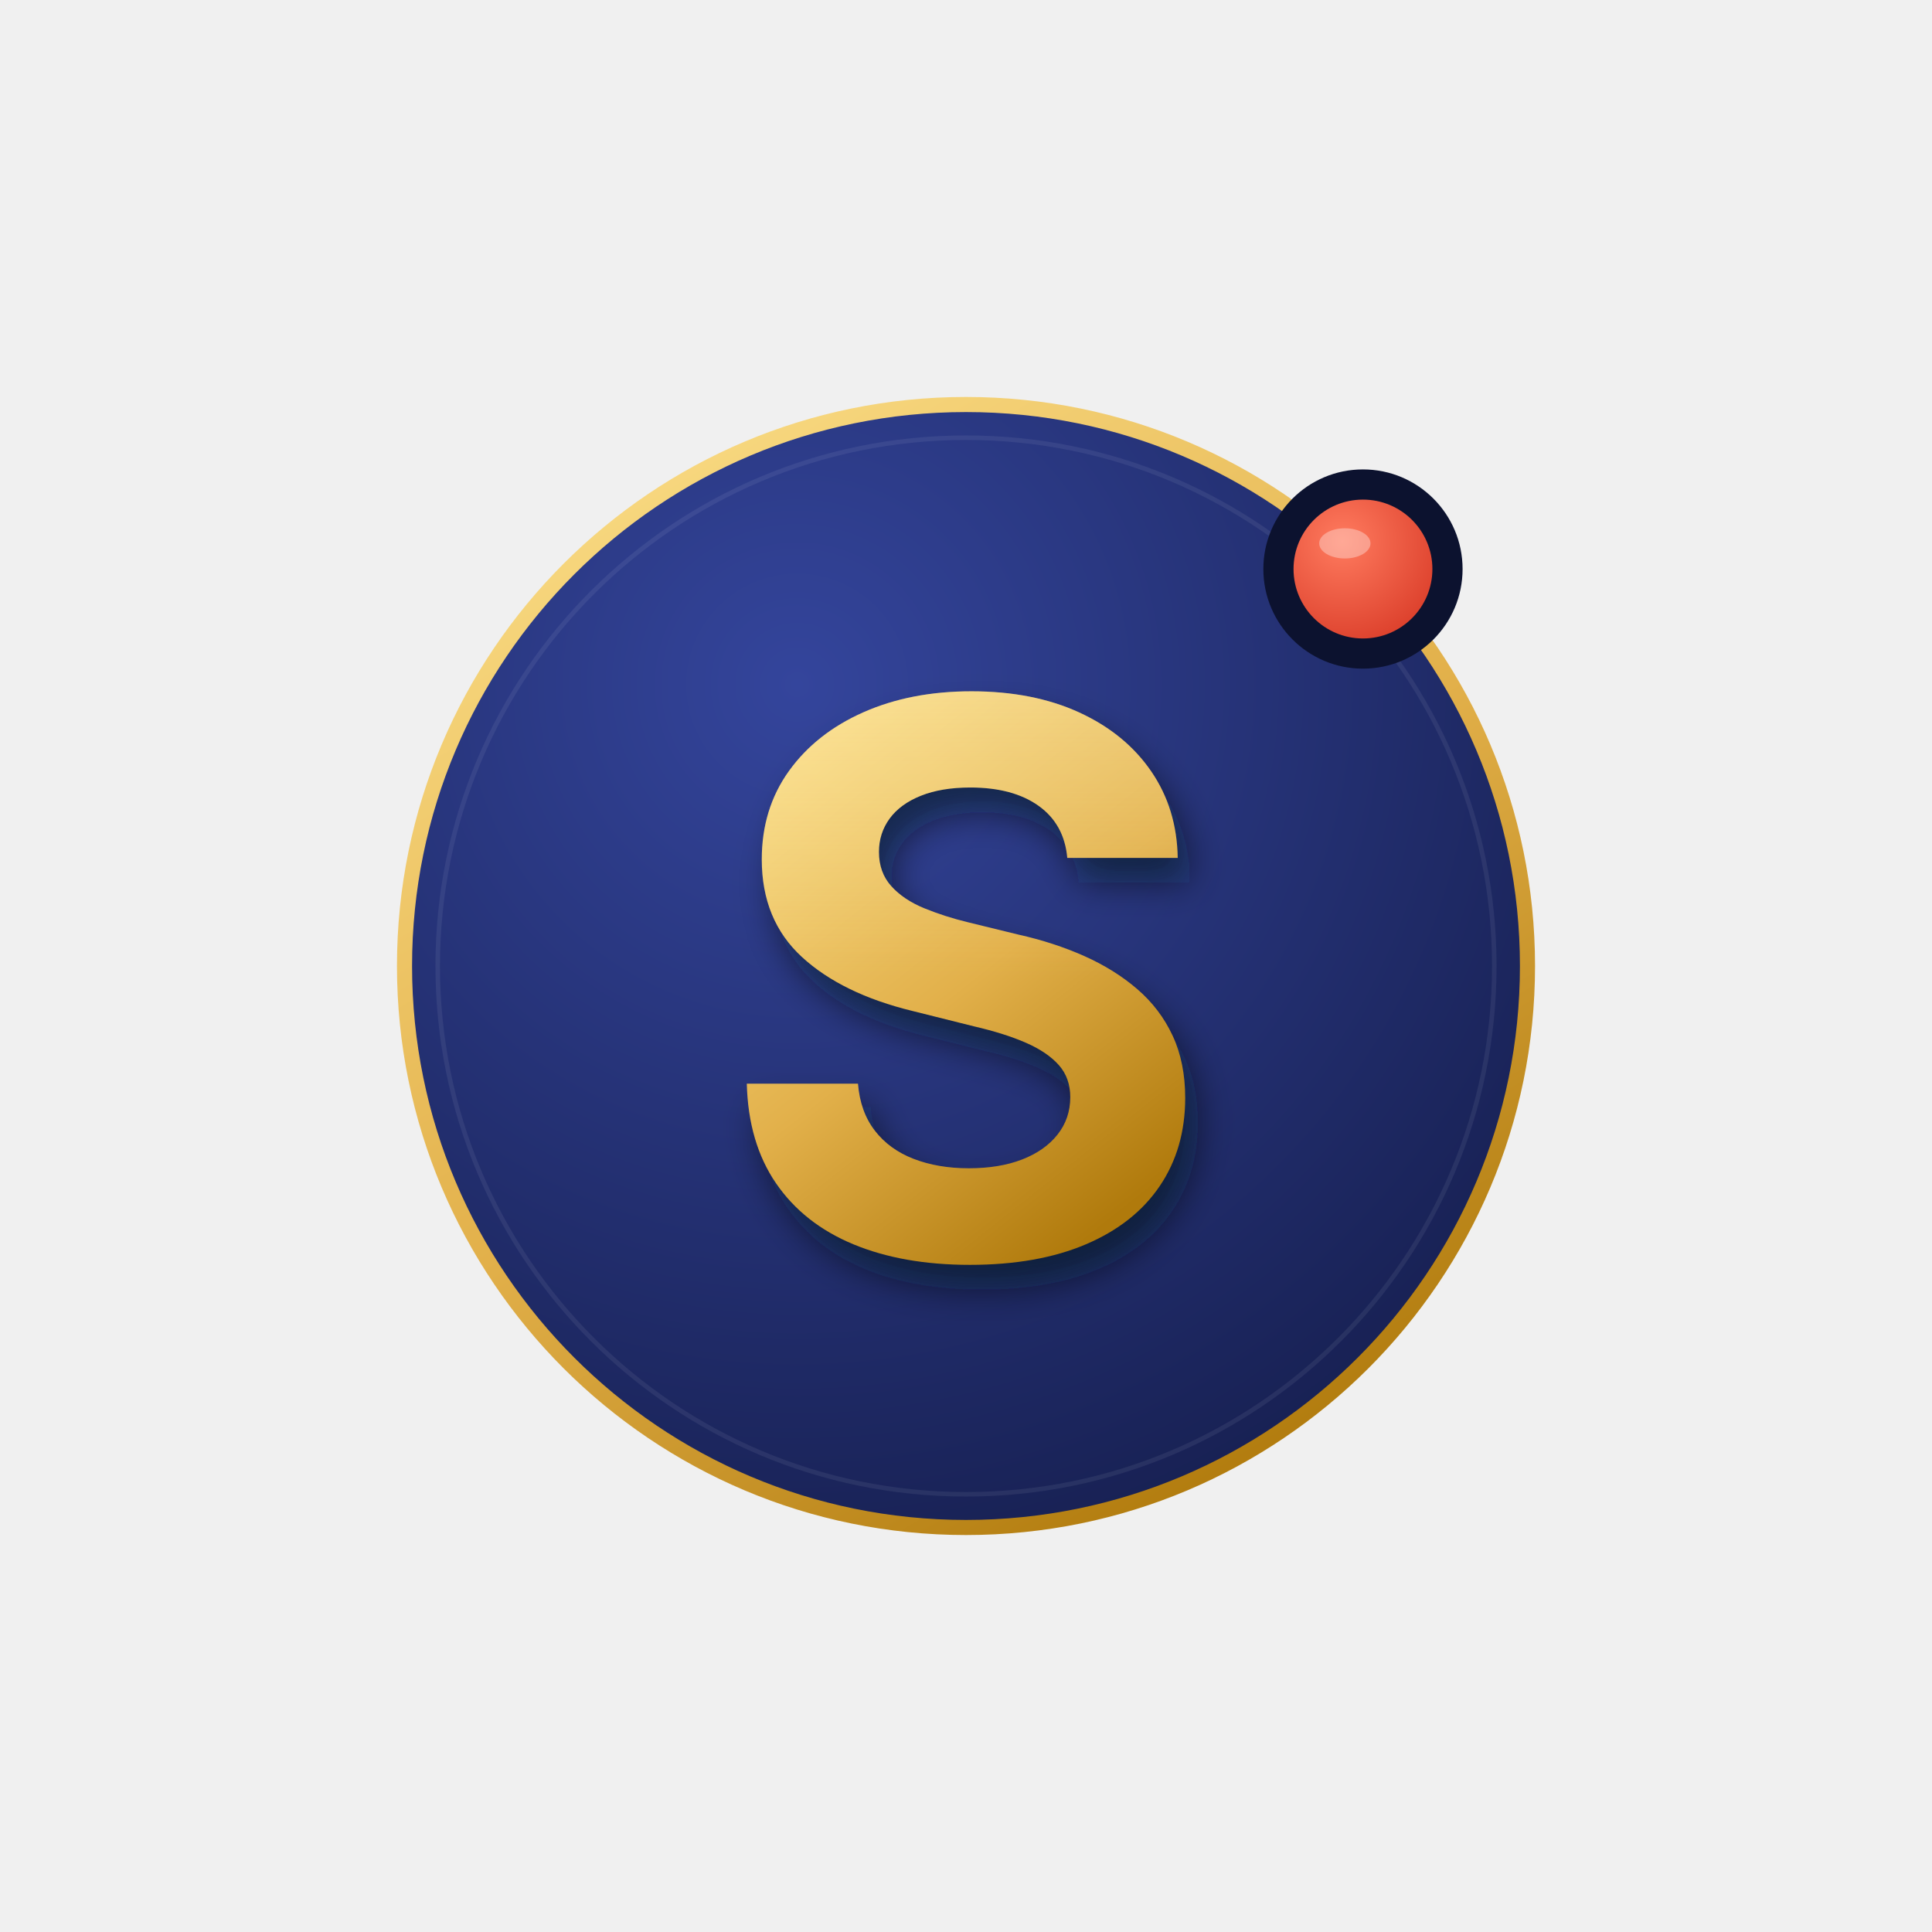
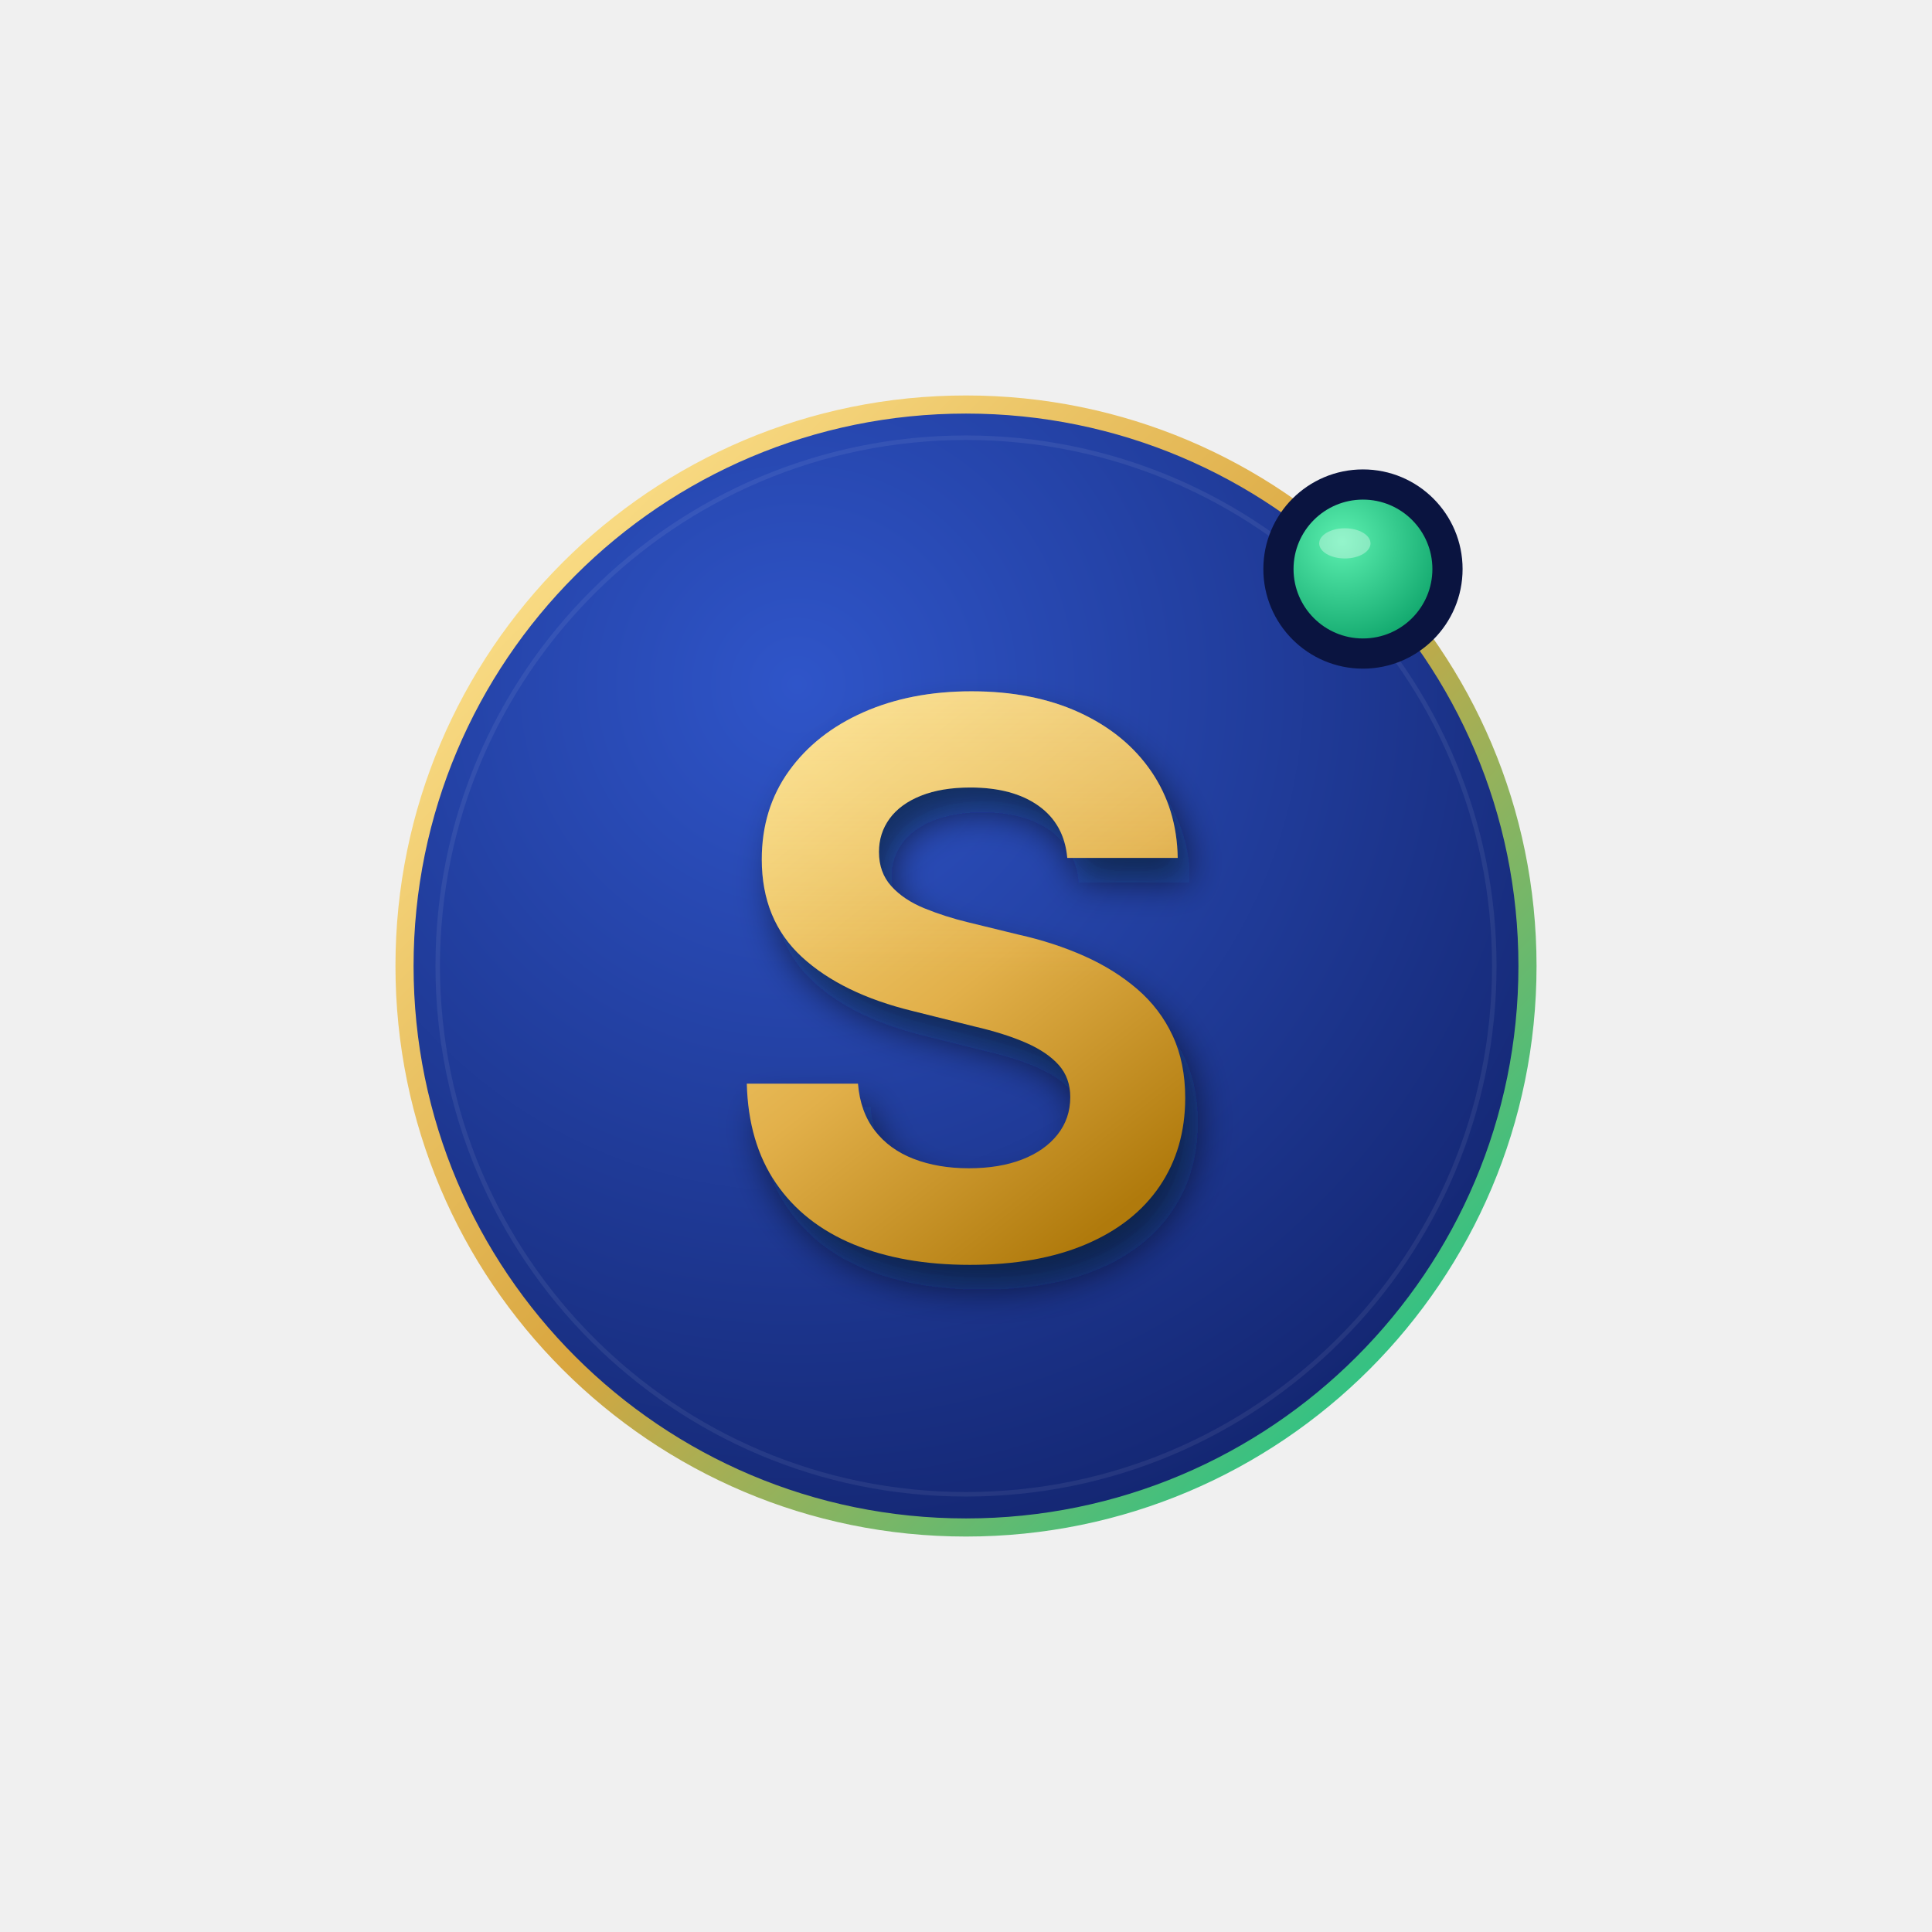
<svg xmlns="http://www.w3.org/2000/svg" viewBox="0 0 1024 1024" width="1024" height="1024">
  <defs>
    <linearGradient id="bg" x1="0" y1="0" x2="0.35" y2="1">
-       <stop offset="0" stop-color="#2C3C8A" />
-       <stop offset="1" stop-color="#0C122F" />
+       <stop offset="0" stop-color="#2447B5" />
+       <stop offset="1" stop-color="#0A1440" />
    </linearGradient>
    <radialGradient id="glow" cx="0.3" cy="0.2" r="0.7">
      <stop offset="0" stop-color="#8E9CDA" stop-opacity="0.26" />
      <stop offset="1" stop-color="#8E9CDA" stop-opacity="0" />
    </radialGradient>
    <radialGradient id="disc" cx="0.35" cy="0.25" r="0.9">
-       <stop offset="0" stop-color="#34459C" />
-       <stop offset="1" stop-color="#141C4A" />
+       <stop offset="0" stop-color="#2F55C9" />
+       <stop offset="1" stop-color="#102066" />
    </radialGradient>
    <linearGradient id="gold" x1="0.1" y1="0" x2="0.7" y2="1">
      <stop offset="0" stop-color="#FCE08A" />
      <stop offset="0.55" stop-color="#E2B04A" />
      <stop offset="1" stop-color="#B07A0C" />
    </linearGradient>
    <linearGradient id="edge" x1="0" y1="0" x2="0" y2="1">
      <stop offset="0" stop-color="#FFF4C8" stop-opacity="0.9" />
      <stop offset="0.5" stop-color="#FFF4C8" stop-opacity="0" />
    </linearGradient>
    <radialGradient id="red" cx="0.35" cy="0.3" r="0.8">
-       <stop offset="0" stop-color="#FF7B5F" />
-       <stop offset="1" stop-color="#DB3E2A" />
+       <stop offset="0" stop-color="#5CF0B0" />
+       <stop offset="1" stop-color="#0FA56B" />
    </radialGradient>
+     <linearGradient id="ring" x1="0.1" y1="0.1" x2="0.9" y2="0.9">
+       <stop offset="0" stop-color="#FCE08A" />
+       <stop offset="0.5" stop-color="#D9A63F" />
+       <stop offset="1" stop-color="#22C58B" />
+     </linearGradient>
    <filter id="soft" x="-10%" y="-10%" width="130%" height="130%">
      <feGaussianBlur stdDeviation="12" />
    </filter>
  </defs>
  <g transform="translate(512 512) scale(0.8) translate(-512 -512)">
    <circle cx="512" cy="512" r="372" fill="url(#disc)" />
    <circle cx="512" cy="512" r="350" fill="none" stroke="#FFFFFF" stroke-opacity="0.07" stroke-width="3" />
-     <circle cx="512" cy="512" r="372" fill="none" stroke="url(#gold)" stroke-width="10" />
+     <circle cx="512" cy="512" r="372" fill="none" stroke="url(#ring)" stroke-width="12" />
    <path d="M514.604 710.0Q470.205 710.0 437.339 696.358Q404.474 682.715 386.119 655.927Q367.764 629.138 366.772 589.948H440.44Q441.928 608.551 451.602 621.077Q461.275 633.603 477.398 639.804Q493.521 646.005 513.86 646.005Q534.2 646.005 549.206 640.176Q564.213 634.347 572.646 623.681Q581.08 613.016 581.08 598.877Q581.08 586.227 573.514 577.67Q565.949 569.112 551.811 562.911Q537.672 556.71 517.333 551.997L476.654 541.828Q429.774 530.418 403.234 505.986Q376.693 481.554 376.693 441.371Q376.693 407.885 394.676 382.833Q412.659 357.781 444.037 343.89Q475.414 330 515.597 330Q556.523 330 587.033 344.014Q617.542 358.029 634.657 382.957Q651.772 407.885 652.268 440.379H579.095Q577.111 418.055 560.12 405.901Q543.129 393.747 514.852 393.747Q495.753 393.747 482.111 399.204Q468.469 404.661 461.399 414.334Q454.33 424.008 454.33 436.41Q454.33 450.052 462.516 459.106Q470.701 468.159 484.343 473.74Q497.986 479.321 513.364 483.042L546.85 491.227Q570.166 496.436 590.257 505.366Q610.349 514.295 625.479 527.317Q640.61 540.339 648.919 558.198Q657.228 576.057 657.228 599.373Q657.228 632.859 640.362 657.787Q623.495 682.715 591.497 696.358Q559.5 710.0 514.604 710.0Z" fill="#050819" fill-opacity="0.55" transform="translate(8 16)" filter="url(#soft)" />
    <path d="M514.604 710.0Q470.205 710.0 437.339 696.358Q404.474 682.715 386.119 655.927Q367.764 629.138 366.772 589.948H440.44Q441.928 608.551 451.602 621.077Q461.275 633.603 477.398 639.804Q493.521 646.005 513.86 646.005Q534.2 646.005 549.206 640.176Q564.213 634.347 572.646 623.681Q581.08 613.016 581.08 598.877Q581.08 586.227 573.514 577.67Q565.949 569.112 551.811 562.911Q537.672 556.71 517.333 551.997L476.654 541.828Q429.774 530.418 403.234 505.986Q376.693 481.554 376.693 441.371Q376.693 407.885 394.676 382.833Q412.659 357.781 444.037 343.89Q475.414 330 515.597 330Q556.523 330 587.033 344.014Q617.542 358.029 634.657 382.957Q651.772 407.885 652.268 440.379H579.095Q577.111 418.055 560.12 405.901Q543.129 393.747 514.852 393.747Q495.753 393.747 482.111 399.204Q468.469 404.661 461.399 414.334Q454.33 424.008 454.33 436.41Q454.33 450.052 462.516 459.106Q470.701 468.159 484.343 473.74Q497.986 479.321 513.364 483.042L546.85 491.227Q570.166 496.436 590.257 505.366Q610.349 514.295 625.479 527.317Q640.61 540.339 648.919 558.198Q657.228 576.057 657.228 599.373Q657.228 632.859 640.362 657.787Q623.495 682.715 591.497 696.358Q559.5 710.0 514.604 710.0Z" fill="url(#gold)" />
    <path d="M514.604 710.0Q470.205 710.0 437.339 696.358Q404.474 682.715 386.119 655.927Q367.764 629.138 366.772 589.948H440.44Q441.928 608.551 451.602 621.077Q461.275 633.603 477.398 639.804Q493.521 646.005 513.86 646.005Q534.2 646.005 549.206 640.176Q564.213 634.347 572.646 623.681Q581.08 613.016 581.08 598.877Q581.08 586.227 573.514 577.67Q565.949 569.112 551.811 562.911Q537.672 556.71 517.333 551.997L476.654 541.828Q429.774 530.418 403.234 505.986Q376.693 481.554 376.693 441.371Q376.693 407.885 394.676 382.833Q412.659 357.781 444.037 343.89Q475.414 330 515.597 330Q556.523 330 587.033 344.014Q617.542 358.029 634.657 382.957Q651.772 407.885 652.268 440.379H579.095Q577.111 418.055 560.12 405.901Q543.129 393.747 514.852 393.747Q495.753 393.747 482.111 399.204Q468.469 404.661 461.399 414.334Q454.33 424.008 454.33 436.41Q454.33 450.052 462.516 459.106Q470.701 468.159 484.343 473.74Q497.986 479.321 513.364 483.042L546.85 491.227Q570.166 496.436 590.257 505.366Q610.349 514.295 625.479 527.317Q640.61 540.339 648.919 558.198Q657.228 576.057 657.228 599.373Q657.228 632.859 640.362 657.787Q623.495 682.715 591.497 696.358Q559.5 710.0 514.604 710.0Z" fill="url(#edge)" fill-opacity="0.28" />
-     <circle cx="775" cy="249" r="66" fill="#0C122F" />
+     <circle cx="775" cy="249" r="66" fill="#0A1440" />
    <circle cx="775" cy="249" r="46" fill="url(#red)" />
    <ellipse cx="763" cy="232" rx="17" ry="10" fill="#FFFFFF" fill-opacity="0.34" />
  </g>
</svg>
